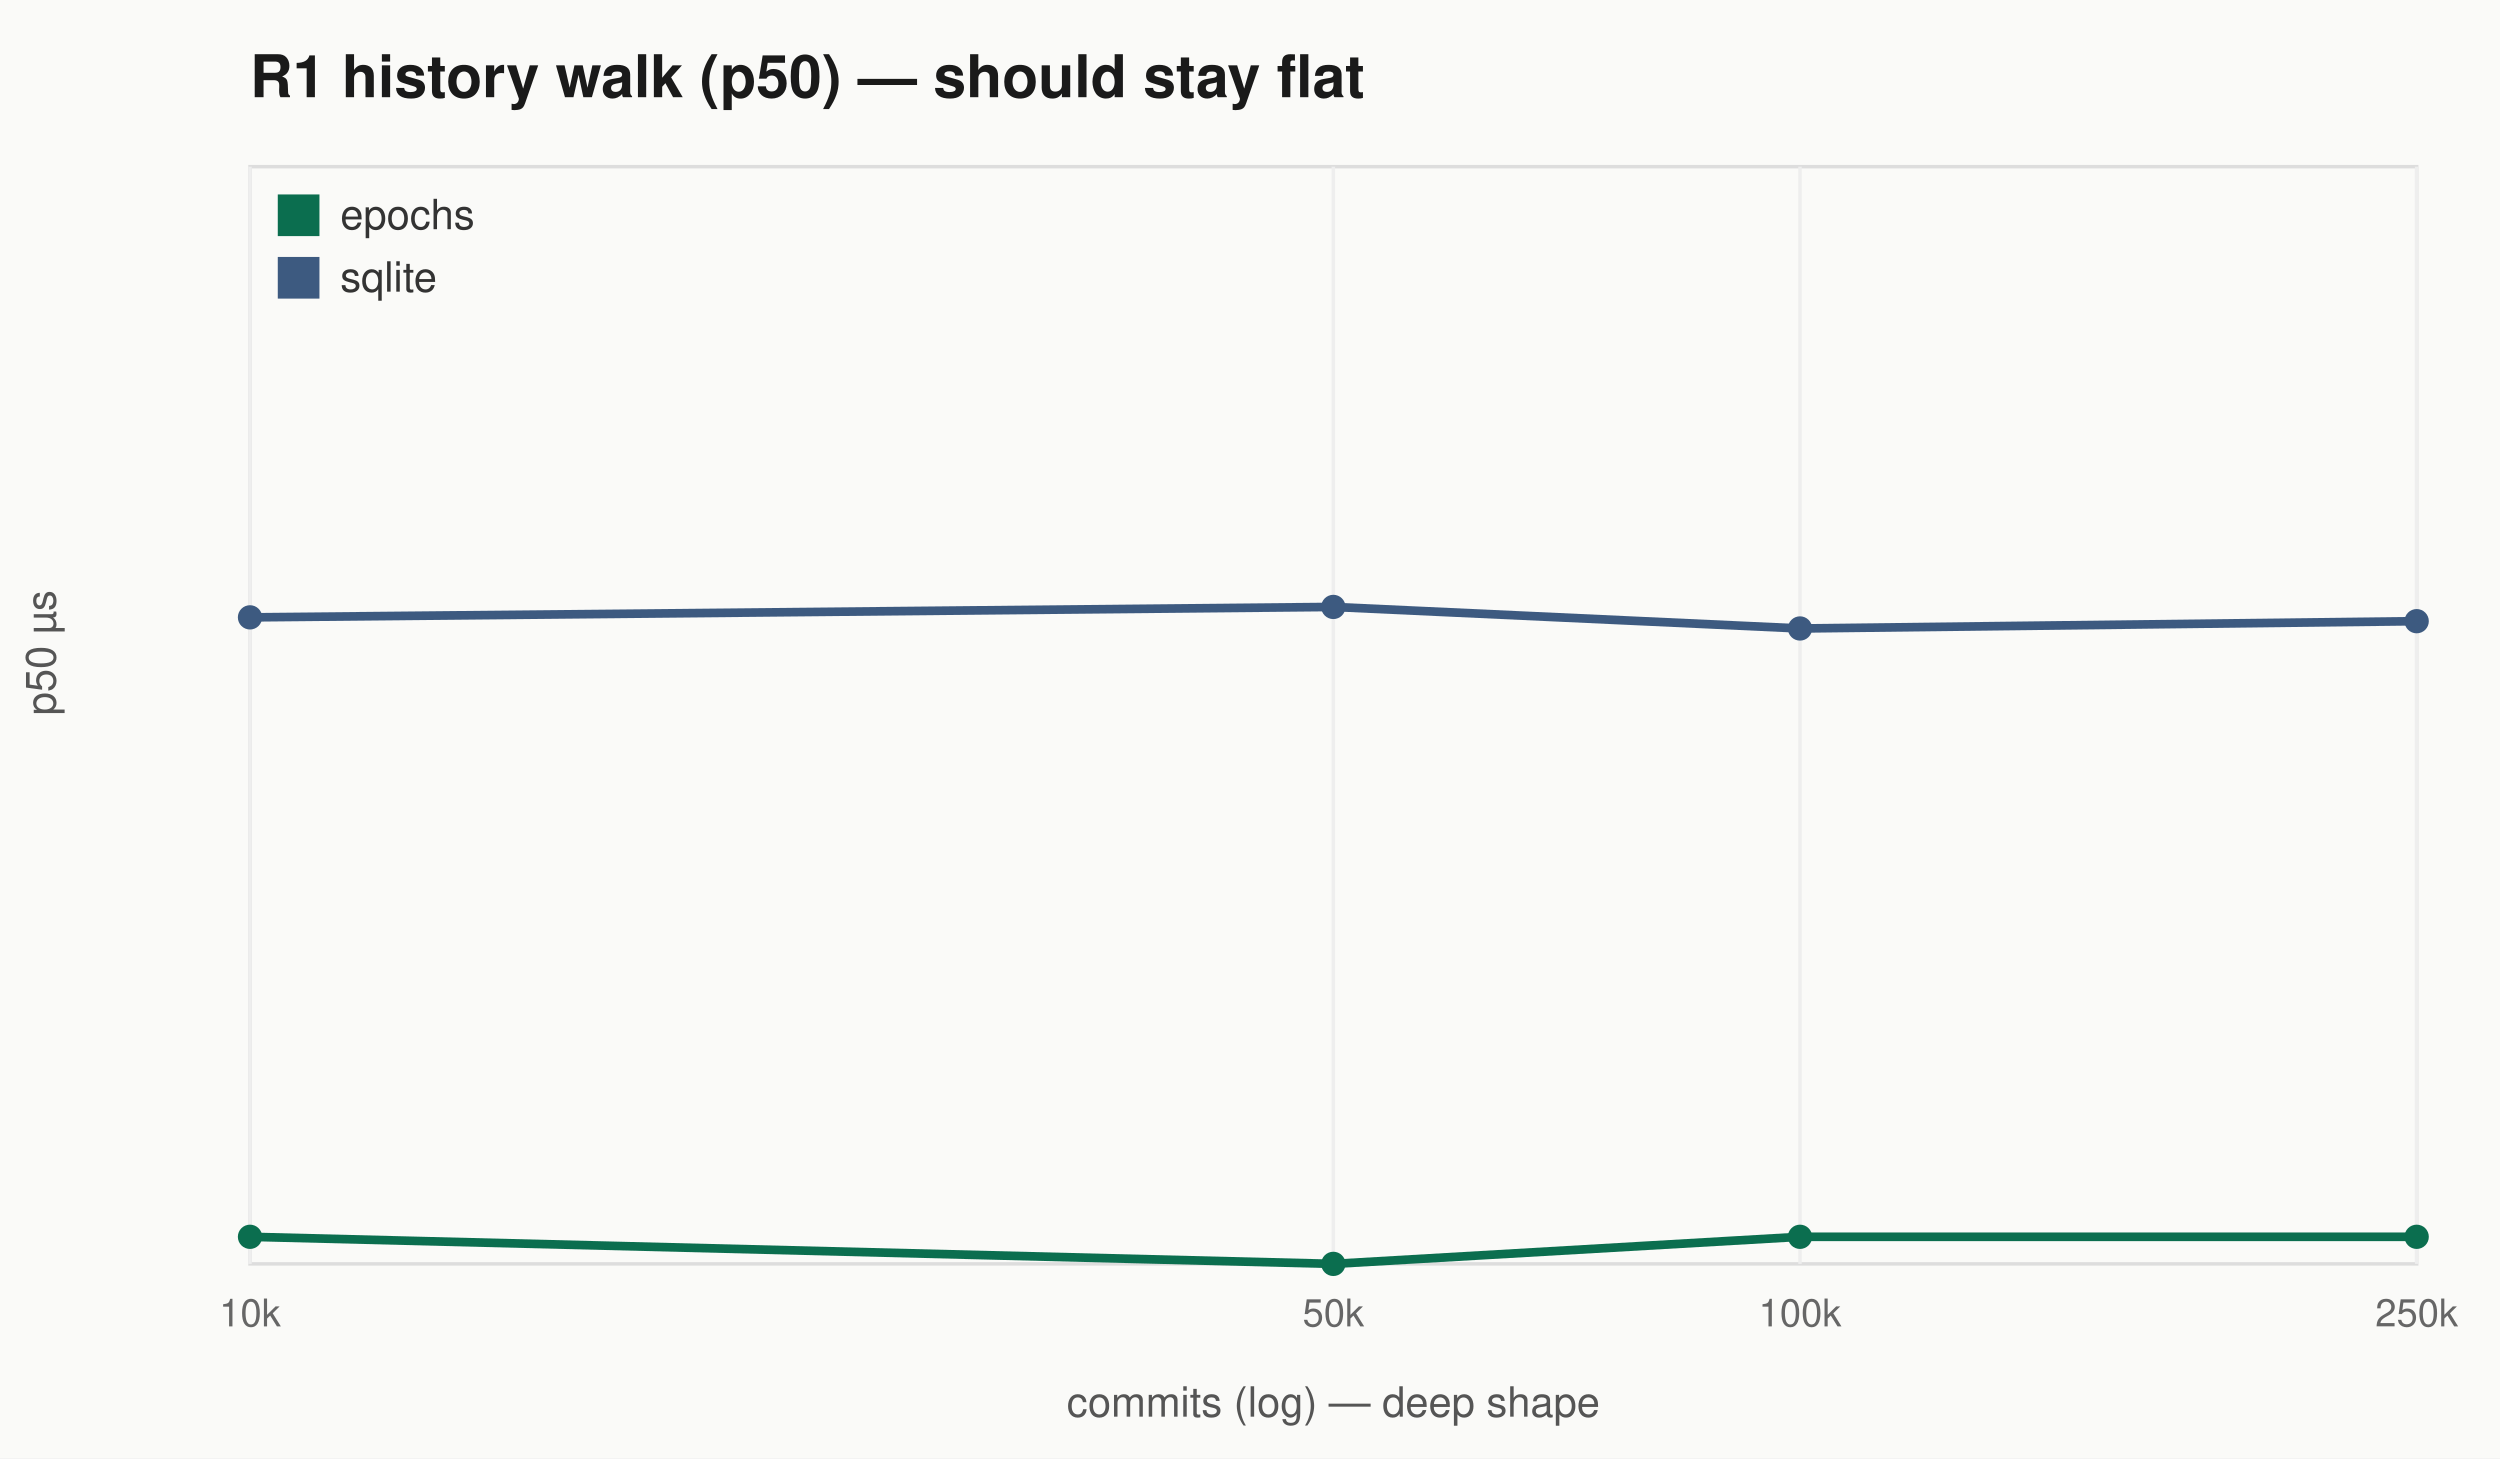
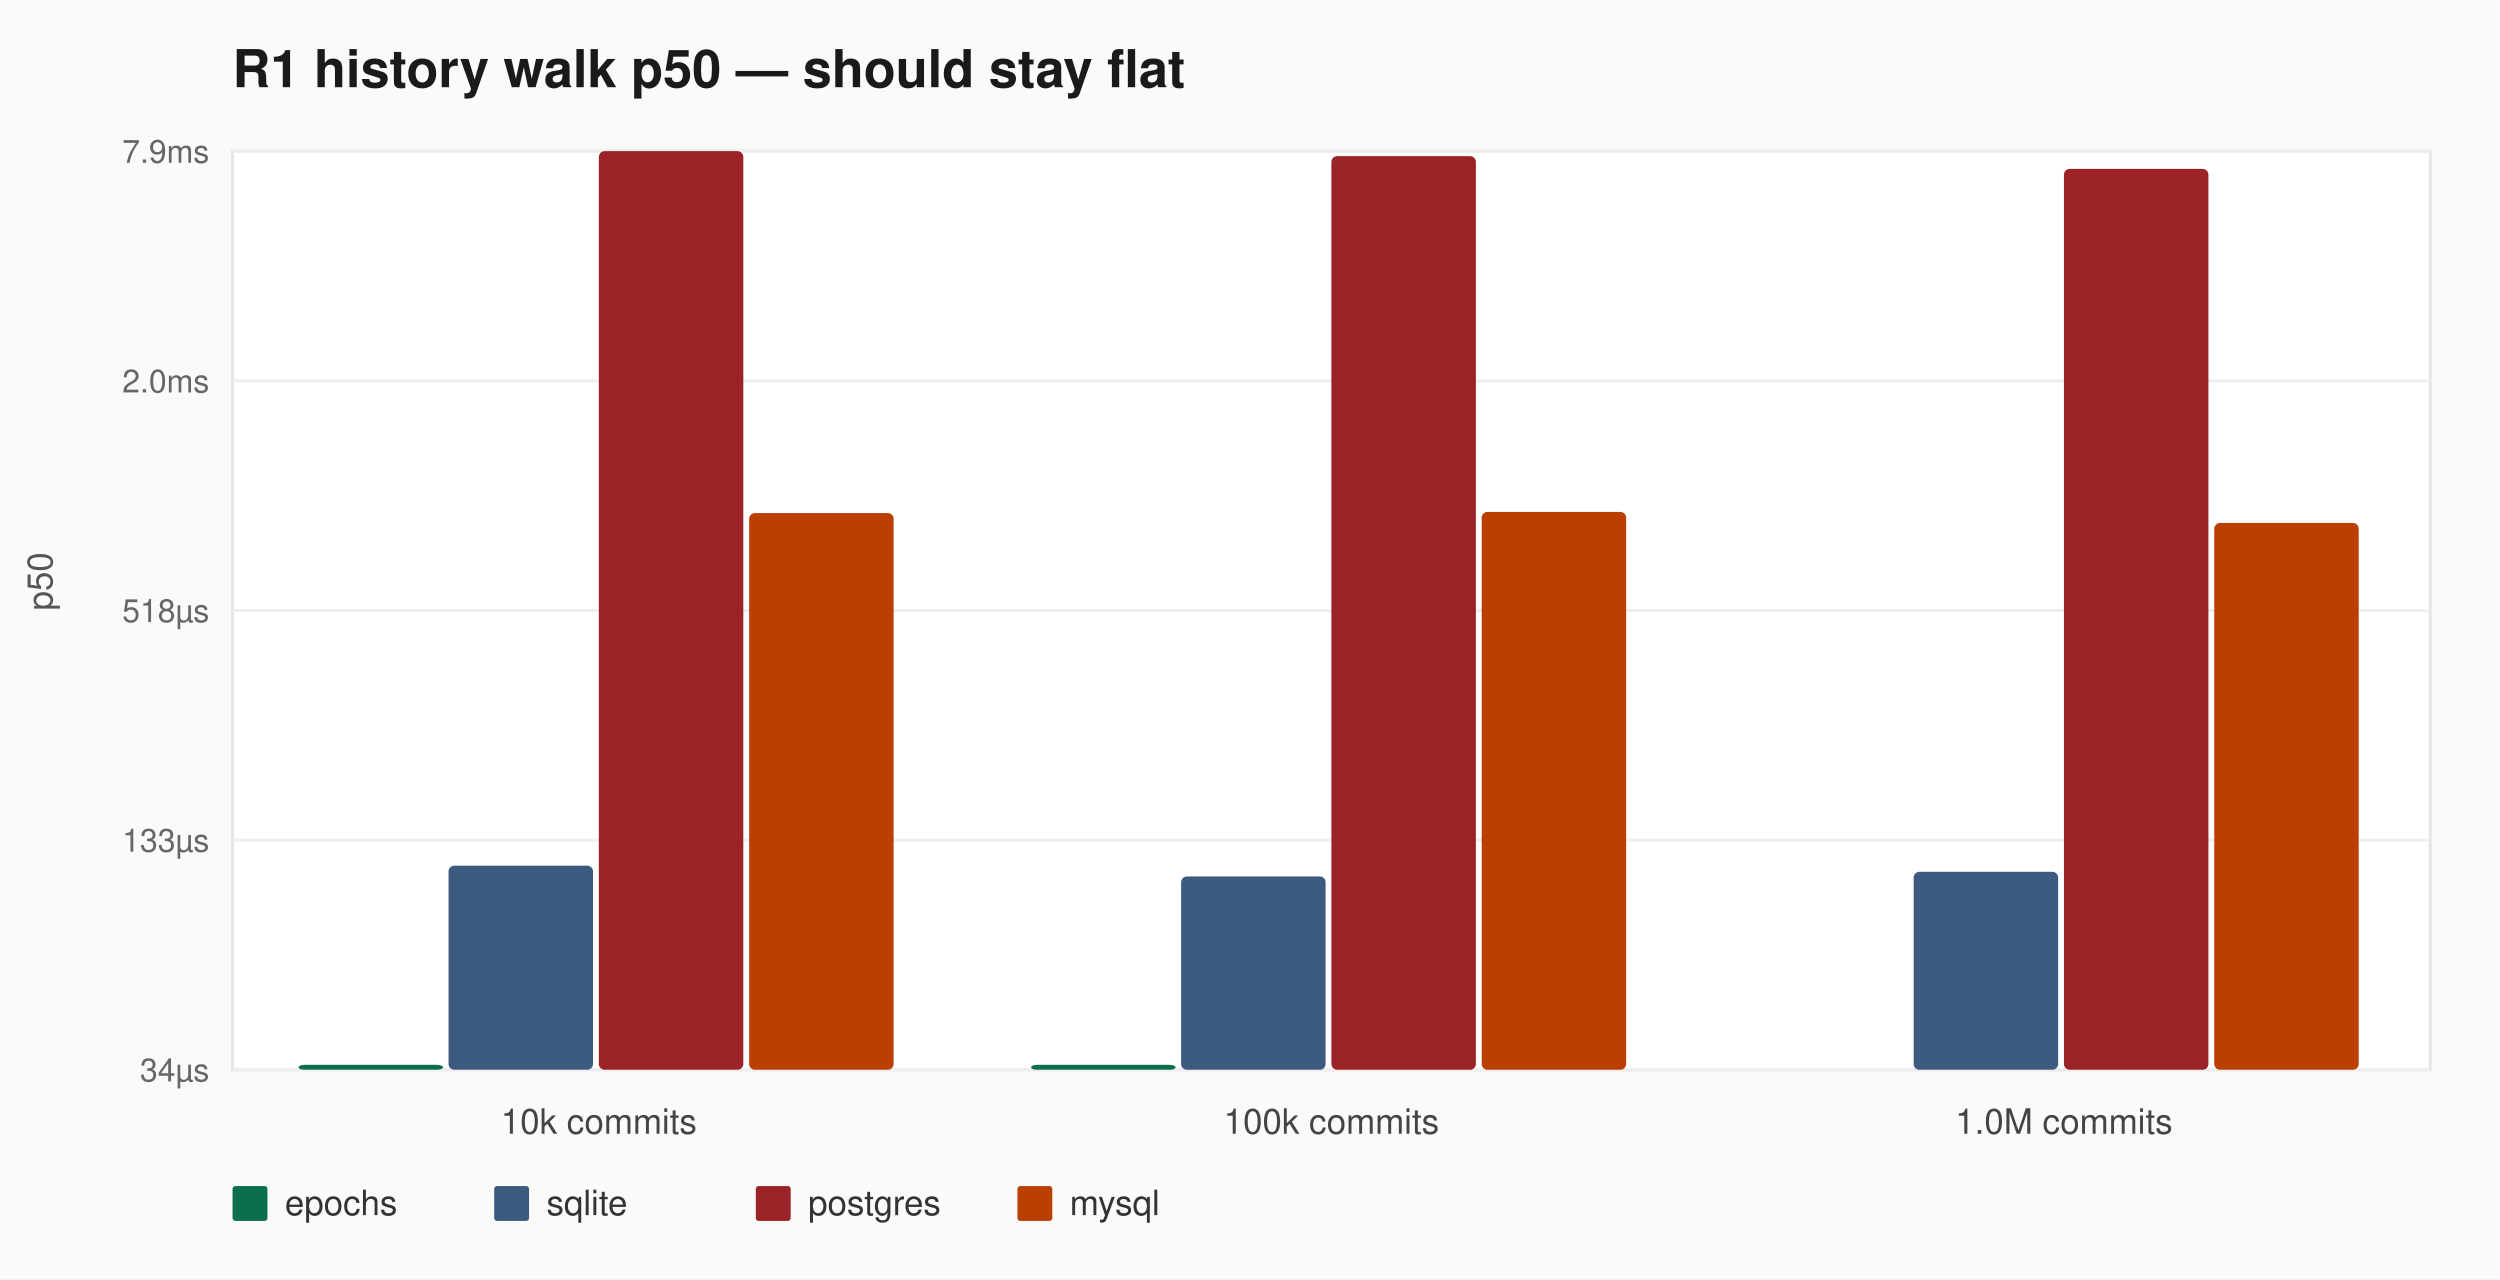
- <svg xmlns="http://www.w3.org/2000/svg" width="720" height="420" viewBox="0 0 720 420">
+ <svg xmlns="http://www.w3.org/2000/svg" width="860" height="440" viewBox="0 0 860 440">
  <rect width="100%" height="100%" fill="#FAFAF8" />
-   <text x="72" y="28" font-family="IBM Plex Sans, Helvetica, Arial, sans-serif" font-size="17" font-weight="600" fill="#1a1a1a">R1 history walk (p50) — should stay flat</text>
-   <text x="16" y="206.0" font-family="IBM Plex Sans, Helvetica, Arial, sans-serif" font-size="12" fill="#555" transform="rotate(-90 16,206.0)">p50 µs</text>
-   <text x="384.0" y="408" text-anchor="middle" font-family="IBM Plex Sans, Helvetica, Arial, sans-serif" font-size="12" fill="#555">commits (log) — deep shape</text>
-   <rect x="72" y="48" width="624" height="316" fill="none" stroke="#ddd" />
-   <line x1="72.0" y1="48" x2="72.0" y2="364" stroke="#eee" />
-   <text x="72.0" y="382" text-anchor="middle" font-family="IBM Plex Sans, Helvetica, Arial, sans-serif" font-size="11" fill="#666">10k</text>
-   <line x1="384.0" y1="48" x2="384.0" y2="364" stroke="#eee" />
-   <text x="384.0" y="382" text-anchor="middle" font-family="IBM Plex Sans, Helvetica, Arial, sans-serif" font-size="11" fill="#666">50k</text>
-   <line x1="518.4" y1="48" x2="518.4" y2="364" stroke="#eee" />
-   <text x="518.4" y="382" text-anchor="middle" font-family="IBM Plex Sans, Helvetica, Arial, sans-serif" font-size="11" fill="#666">100k</text>
-   <line x1="696.0" y1="48" x2="696.0" y2="364" stroke="#eee" />
-   <text x="696.0" y="382" text-anchor="middle" font-family="IBM Plex Sans, Helvetica, Arial, sans-serif" font-size="11" fill="#666">250k</text>
-   <path d="M 72.0,356.2 L 384.0,364.0 L 518.4,356.2 L 696.0,356.2" fill="none" stroke="#0B6E4F" stroke-width="2.5" />
-   <circle cx="72.0" cy="356.2" r="3.5" fill="#0B6E4F" />
-   <circle cx="384.0" cy="364.0" r="3.5" fill="#0B6E4F" />
-   <circle cx="518.4" cy="356.2" r="3.5" fill="#0B6E4F" />
-   <circle cx="696.0" cy="356.2" r="3.5" fill="#0B6E4F" />
-   <rect x="80" y="56" width="12" height="12" fill="#0B6E4F" />
-   <text x="98" y="66" font-family="IBM Plex Sans, Helvetica, Arial, sans-serif" font-size="12" fill="#333">epochs</text>
-   <path d="M 72.0,177.8 L 384.0,174.8 L 518.4,181.0 L 696.0,178.9" fill="none" stroke="#3D5A80" stroke-width="2.5" />
-   <circle cx="72.0" cy="177.8" r="3.5" fill="#3D5A80" />
-   <circle cx="384.0" cy="174.8" r="3.5" fill="#3D5A80" />
-   <circle cx="518.4" cy="181.0" r="3.5" fill="#3D5A80" />
-   <circle cx="696.0" cy="178.9" r="3.5" fill="#3D5A80" />
-   <rect x="80" y="74" width="12" height="12" fill="#3D5A80" />
-   <text x="98" y="84" font-family="IBM Plex Sans, Helvetica, Arial, sans-serif" font-size="12" fill="#333">sqlite</text>
+   <text x="80" y="30" font-family="IBM Plex Sans, Helvetica, Arial, sans-serif" font-size="18" font-weight="600" fill="#1a1a1a">R1 history walk p50 — should stay flat</text>
+   <text x="18" y="210.0" font-family="IBM Plex Sans, Helvetica, Arial, sans-serif" font-size="12" fill="#555" transform="rotate(-90 18,210.0)">p50</text>
+   <rect x="80" y="52" width="756" height="316" fill="#fff" stroke="#e5e5e5" />
+   <line x1="80" y1="368.0" x2="836" y2="368.0" stroke="#eee" />
+   <text x="72" y="372.0" text-anchor="end" font-family="IBM Plex Sans, Helvetica, Arial, sans-serif" font-size="11" fill="#666">34µs</text>
+   <line x1="80" y1="289.0" x2="836" y2="289.0" stroke="#eee" />
+   <text x="72" y="293.0" text-anchor="end" font-family="IBM Plex Sans, Helvetica, Arial, sans-serif" font-size="11" fill="#666">133µs</text>
+   <line x1="80" y1="210.0" x2="836" y2="210.0" stroke="#eee" />
+   <text x="72" y="214.0" text-anchor="end" font-family="IBM Plex Sans, Helvetica, Arial, sans-serif" font-size="11" fill="#666">518µs</text>
+   <line x1="80" y1="131.0" x2="836" y2="131.0" stroke="#eee" />
+   <text x="72" y="135.0" text-anchor="end" font-family="IBM Plex Sans, Helvetica, Arial, sans-serif" font-size="11" fill="#666">2.0ms</text>
+   <line x1="80" y1="52.0" x2="836" y2="52.0" stroke="#eee" />
+   <text x="72" y="56.0" text-anchor="end" font-family="IBM Plex Sans, Helvetica, Arial, sans-serif" font-size="11" fill="#666">7.9ms</text>
+   <rect x="102.7" y="366.3" width="49.7" height="1.7" fill="#0B6E4F" rx="2" />
+   <rect x="154.3" y="297.8" width="49.7" height="70.2" fill="#3D5A80" rx="2" />
+   <rect x="206.0" y="52.0" width="49.7" height="316.0" fill="#9B2226" rx="2" />
+   <rect x="257.7" y="176.5" width="49.7" height="191.5" fill="#BB3E03" rx="2" />
+   <text x="206.0" y="390" text-anchor="middle" font-family="IBM Plex Sans, Helvetica, Arial, sans-serif" font-size="12" fill="#444">10k commits</text>
+   <rect x="354.7" y="366.3" width="49.7" height="1.7" fill="#0B6E4F" rx="2" />
+   <rect x="406.3" y="301.5" width="49.7" height="66.5" fill="#3D5A80" rx="2" />
+   <rect x="458.0" y="53.7" width="49.7" height="314.3" fill="#9B2226" rx="2" />
+   <rect x="509.7" y="176.1" width="49.7" height="191.9" fill="#BB3E03" rx="2" />
+   <text x="458.0" y="390" text-anchor="middle" font-family="IBM Plex Sans, Helvetica, Arial, sans-serif" font-size="12" fill="#444">100k commits</text>
+   <rect x="606.7" y="368.0" width="49.7" height="0.0" fill="#0B6E4F" rx="2" />
+   <rect x="658.3" y="299.9" width="49.7" height="68.1" fill="#3D5A80" rx="2" />
+   <rect x="710.0" y="58.1" width="49.7" height="309.9" fill="#9B2226" rx="2" />
+   <rect x="761.7" y="179.9" width="49.7" height="188.1" fill="#BB3E03" rx="2" />
+   <text x="710.0" y="390" text-anchor="middle" font-family="IBM Plex Sans, Helvetica, Arial, sans-serif" font-size="12" fill="#444">1.0M commits</text>
+   <rect x="80" y="408" width="12" height="12" fill="#0B6E4F" rx="1" />
+   <text x="98" y="418" font-family="IBM Plex Sans, Helvetica, Arial, sans-serif" font-size="12" fill="#333">epochs</text>
+   <rect x="170" y="408" width="12" height="12" fill="#3D5A80" rx="1" />
+   <text x="188" y="418" font-family="IBM Plex Sans, Helvetica, Arial, sans-serif" font-size="12" fill="#333">sqlite</text>
+   <rect x="260" y="408" width="12" height="12" fill="#9B2226" rx="1" />
+   <text x="278" y="418" font-family="IBM Plex Sans, Helvetica, Arial, sans-serif" font-size="12" fill="#333">postgres</text>
+   <rect x="350" y="408" width="12" height="12" fill="#BB3E03" rx="1" />
+   <text x="368" y="418" font-family="IBM Plex Sans, Helvetica, Arial, sans-serif" font-size="12" fill="#333">mysql</text>
</svg>
